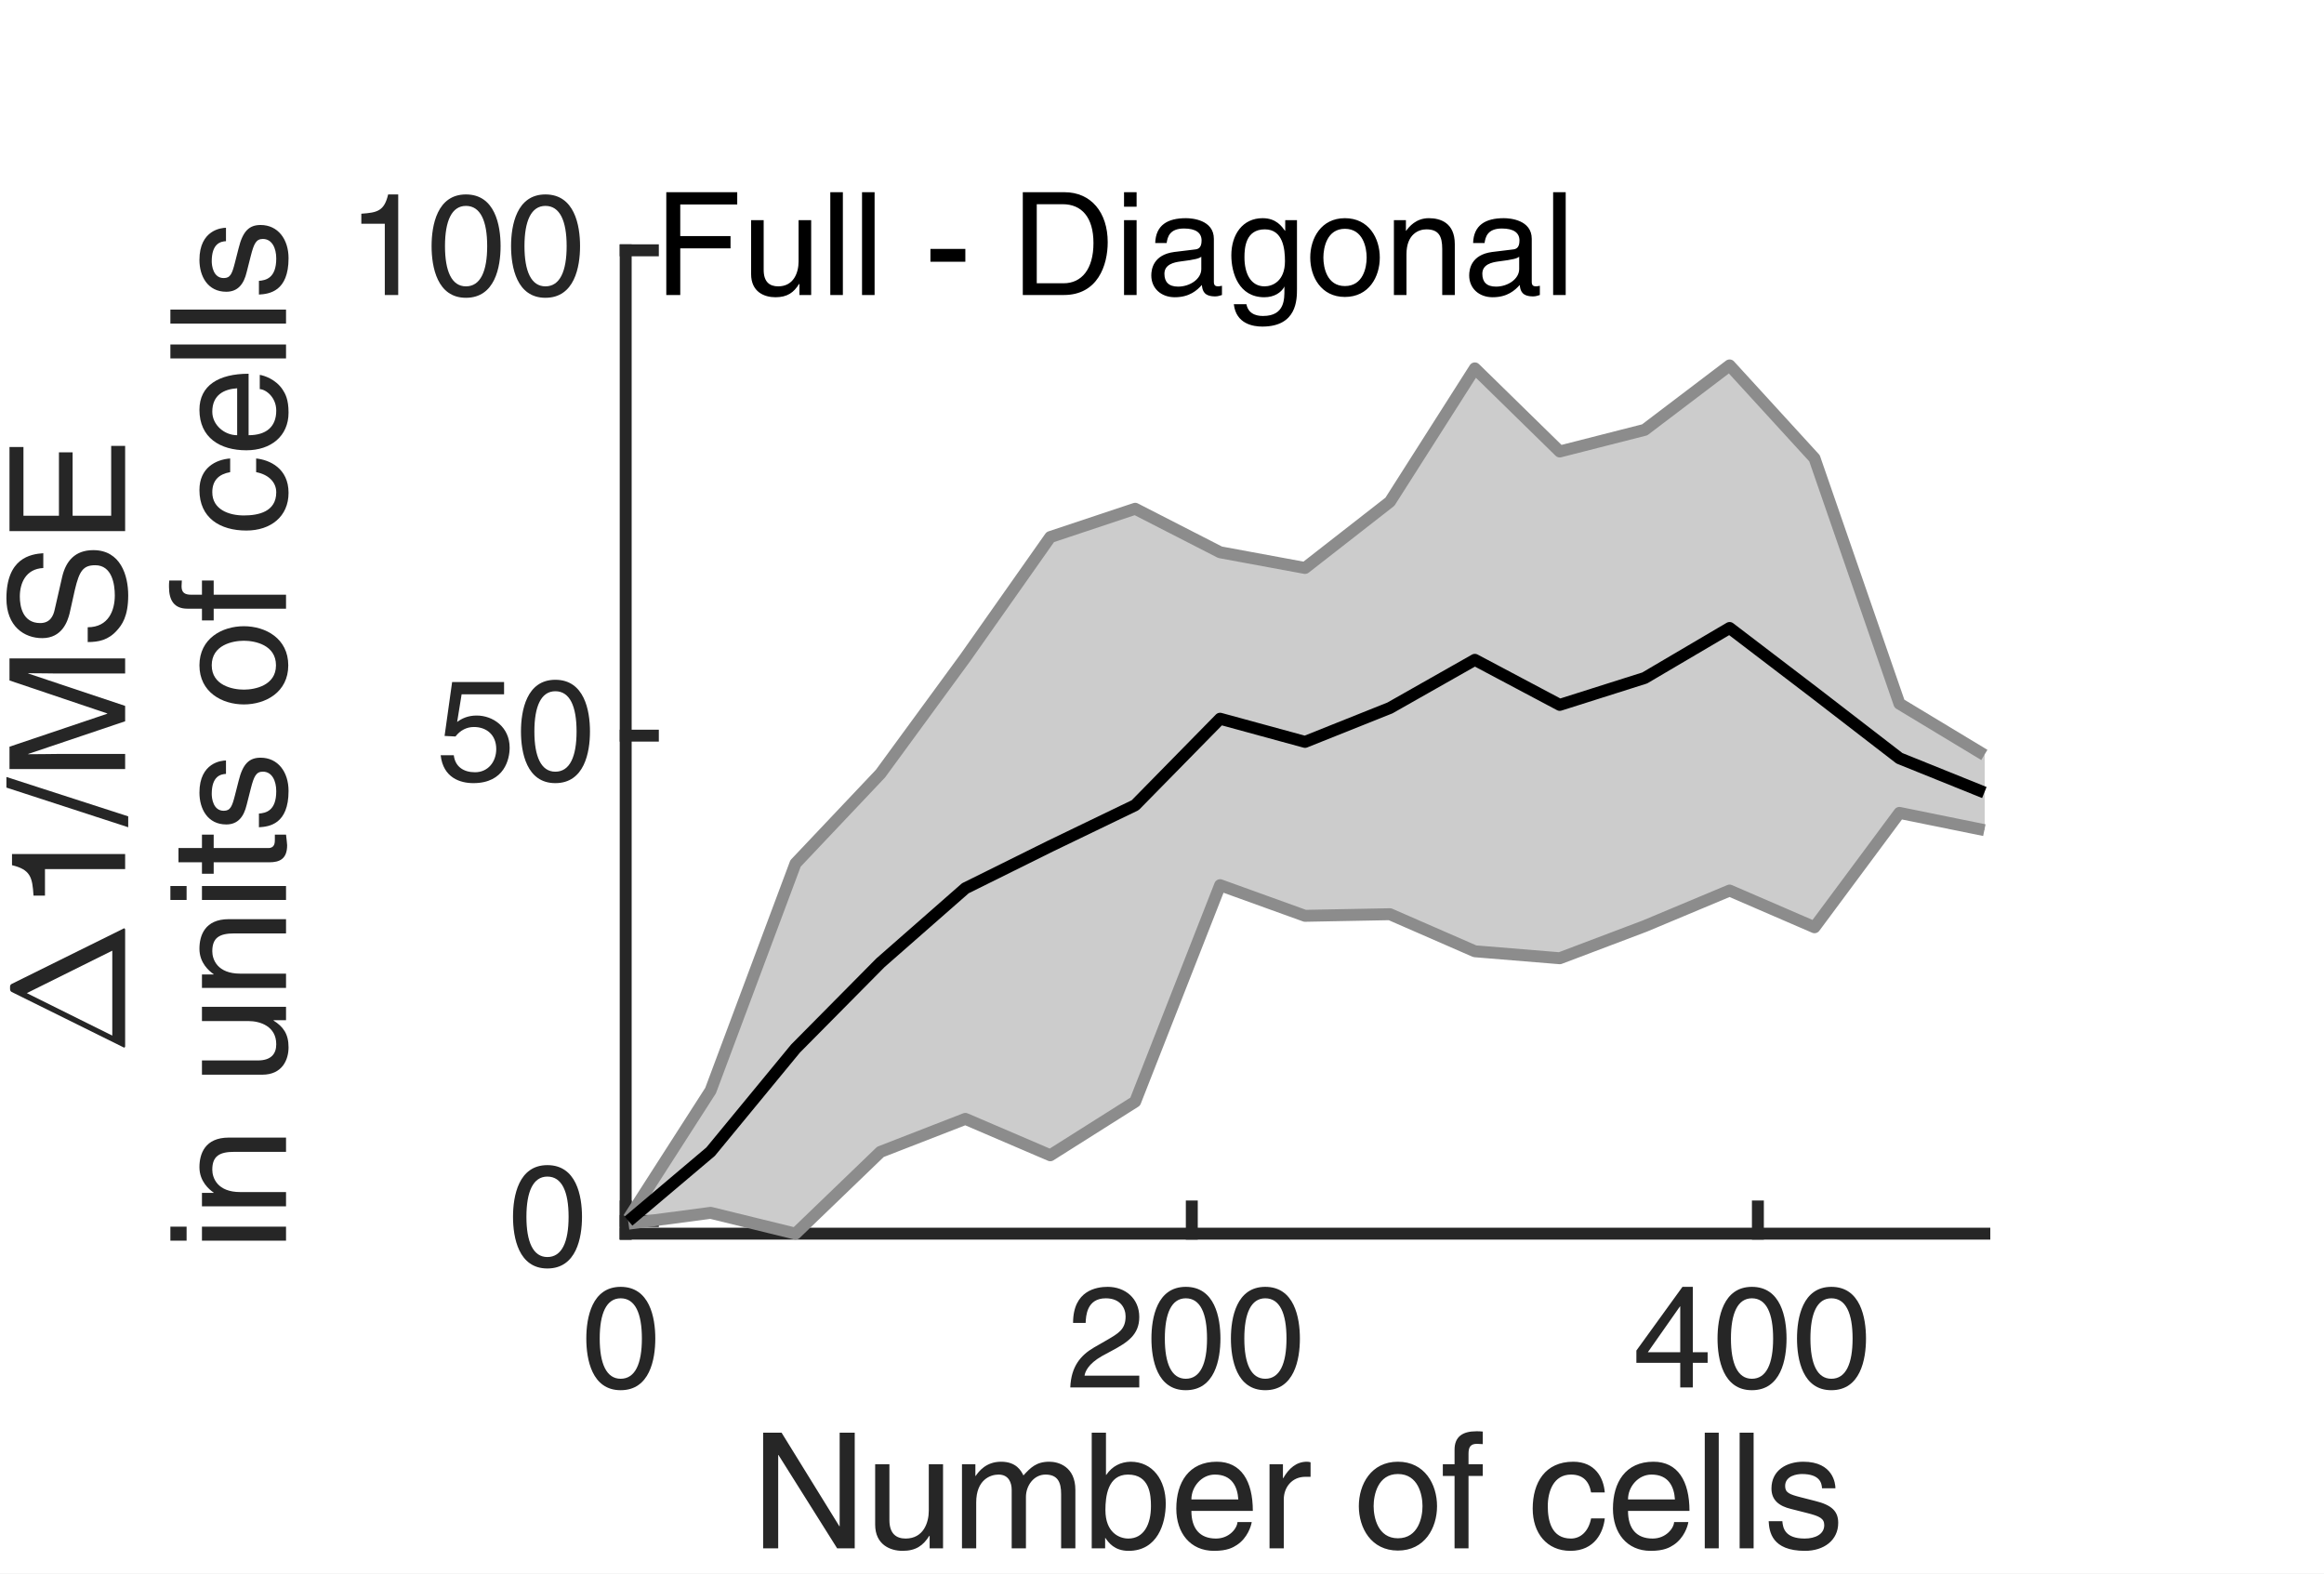
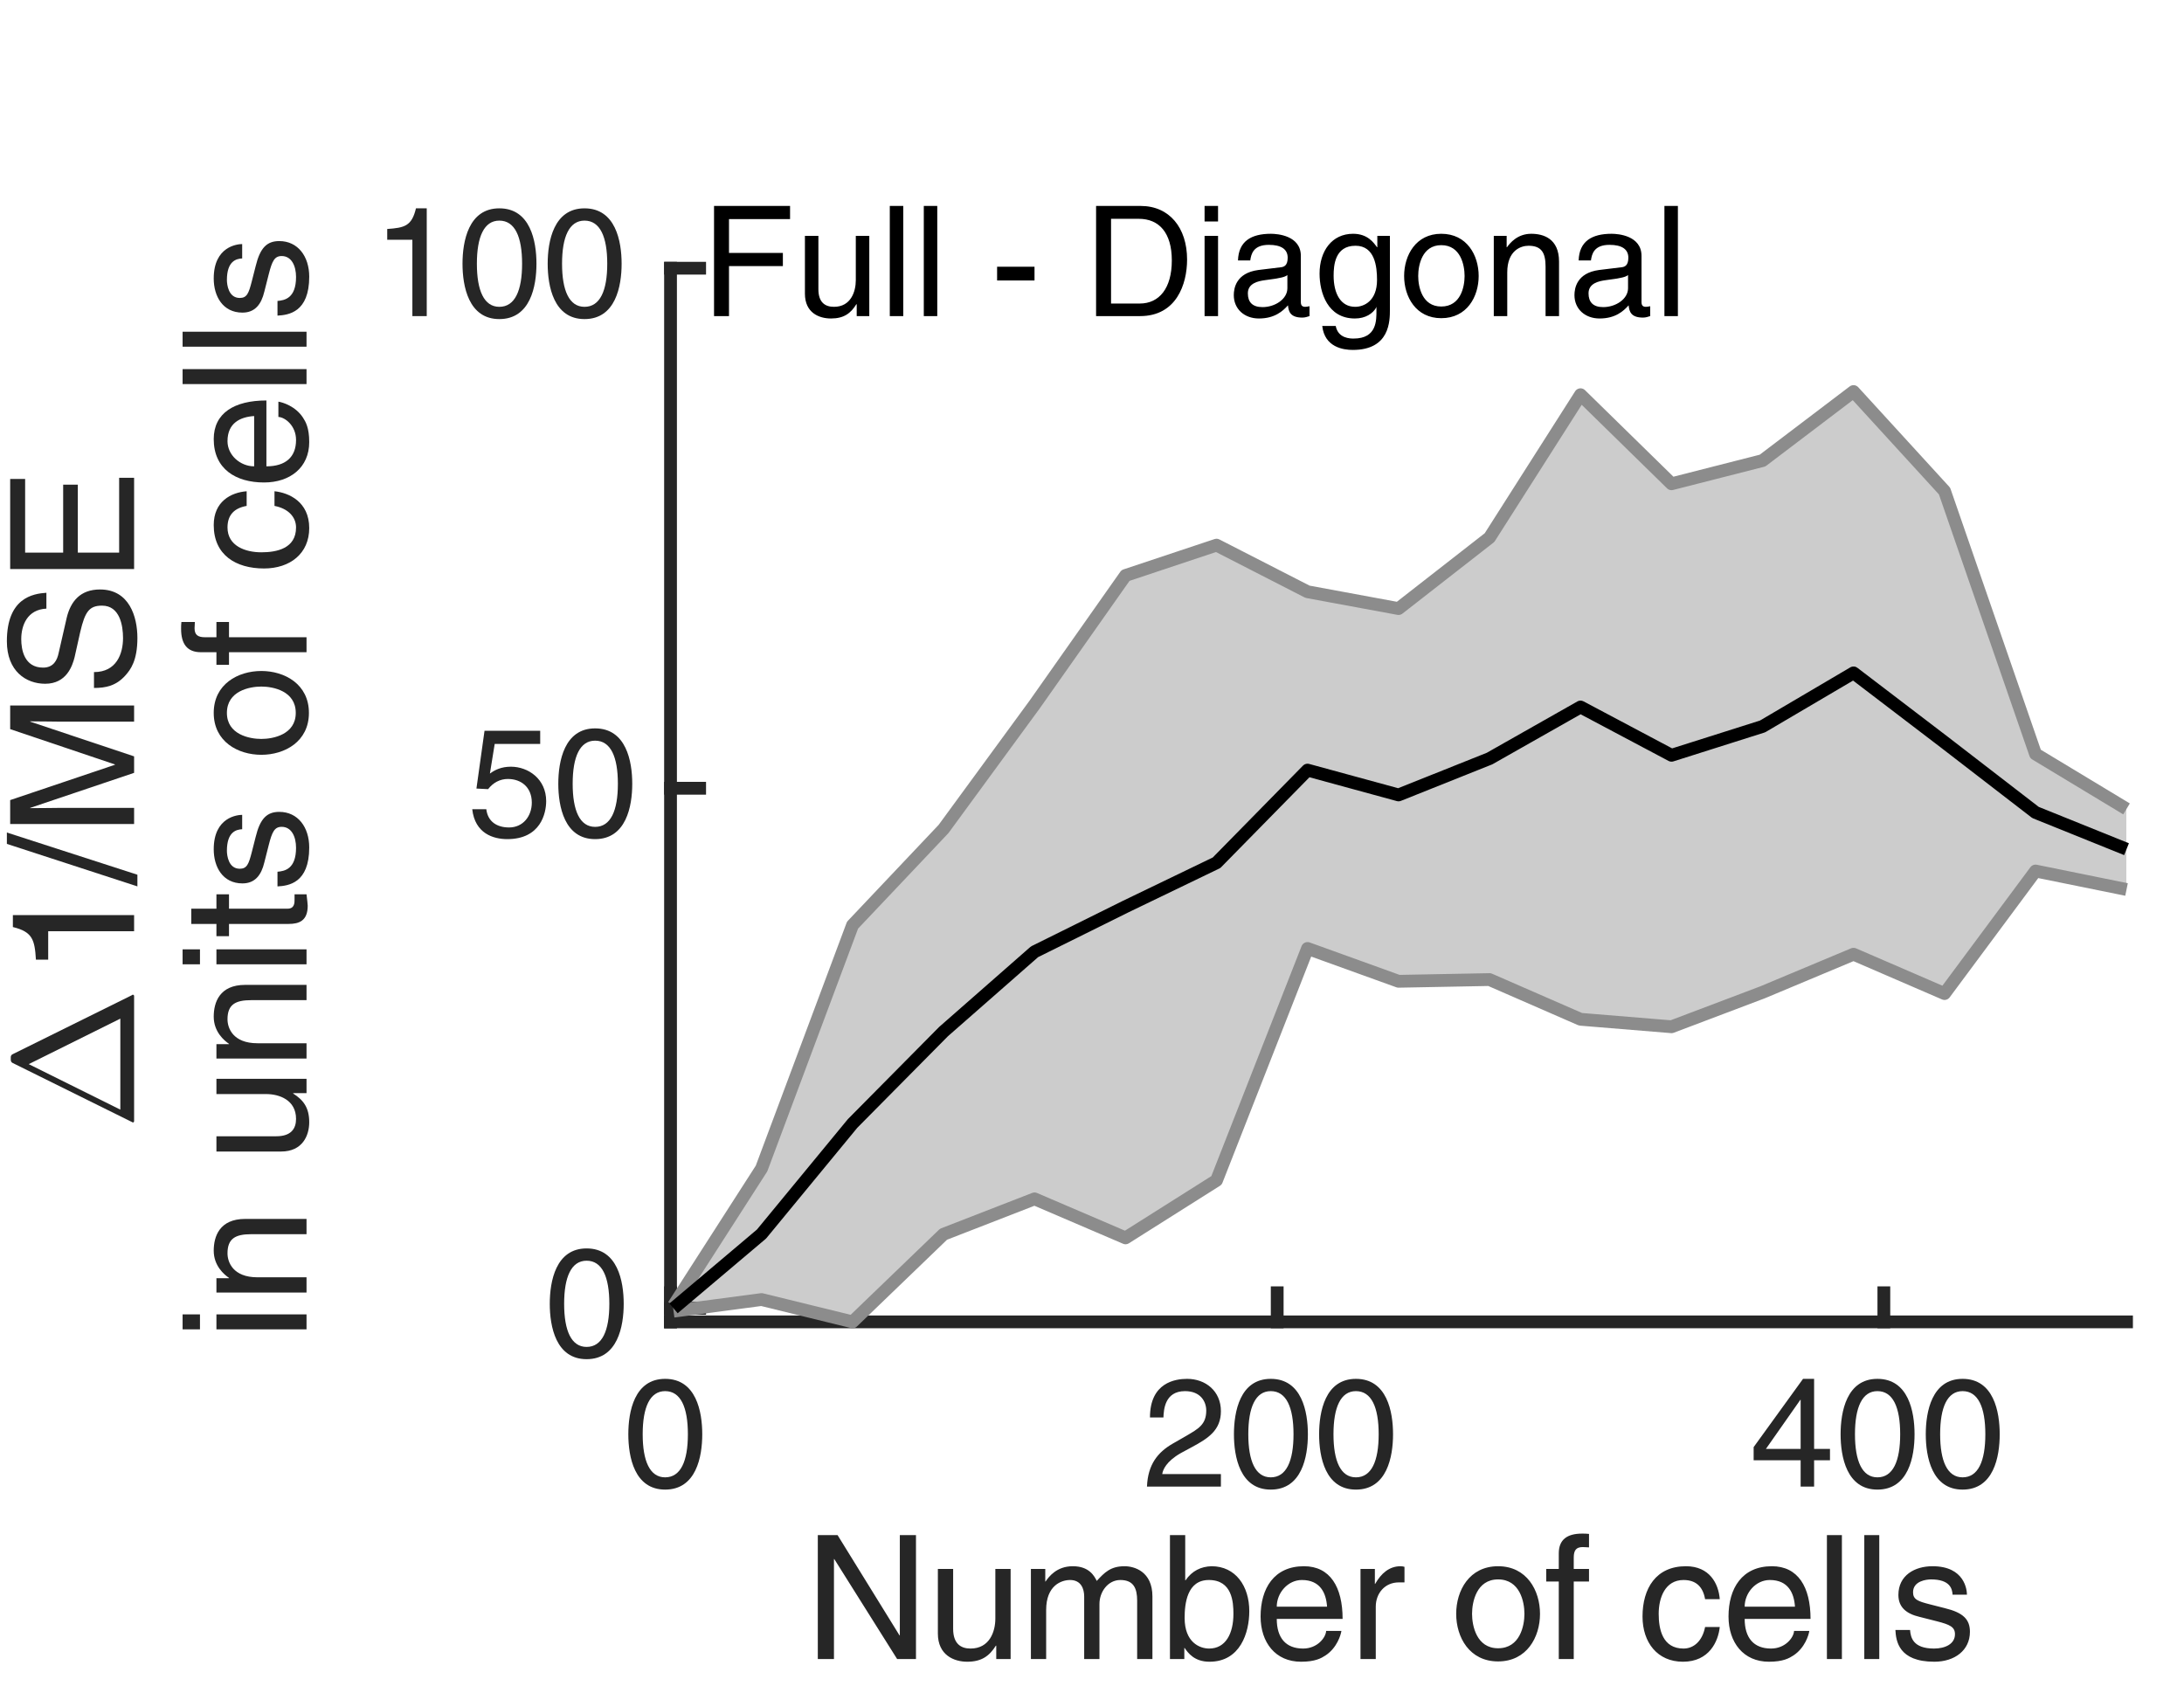
- <svg xmlns="http://www.w3.org/2000/svg" style="fill-opacity:1; color-rendering:auto; color-interpolation:auto; text-rendering:auto; stroke:black; stroke-linecap:square; stroke-miterlimit:10; shape-rendering:auto; stroke-opacity:1; fill:black; stroke-dasharray:none; font-weight:normal; stroke-width:1; font-family:'Dialog'; font-style:normal; stroke-linejoin:miter; font-size:12px; stroke-dashoffset:0; image-rendering:auto;" width="130" height="88">
+ <svg xmlns="http://www.w3.org/2000/svg" style="fill-opacity:1; color-rendering:auto; color-interpolation:auto; text-rendering:auto; stroke:black; stroke-linecap:square; stroke-miterlimit:10; shape-rendering:auto; stroke-opacity:1; fill:black; stroke-dasharray:none; font-weight:normal; stroke-width:1; font-family:'Dialog'; font-style:normal; stroke-linejoin:miter; font-size:12px; stroke-dashoffset:0; image-rendering:auto;" width="114" height="88">
  <defs id="genericDefs" />
  <g>
    <defs id="defs1">
      <clipPath clipPathUnits="userSpaceOnUse" id="clipPath1">
-         <path d="M0 0 L130 0 L130 88 L0 88 L0 0 Z" />
+         <path d="M0 0 L114 0 L114 88 L0 88 L0 0 Z" />
      </clipPath>
    </defs>
    <g style="fill:white; stroke:white;">
-       <rect x="0" y="0" width="130" style="clip-path:url(#clipPath1); stroke:none;" height="88" />
+       <rect x="0" y="0" width="114" style="clip-path:url(#clipPath1); stroke:none;" height="88" />
    </g>
    <g style="fill:white; text-rendering:optimizeSpeed; color-rendering:optimizeSpeed; image-rendering:optimizeSpeed; shape-rendering:crispEdges; stroke:white; color-interpolation:sRGB;">
-       <rect x="0" width="130" height="88" y="0" style="stroke:none;" />
+       <rect x="0" width="114" height="88" y="0" style="stroke:none;" />
      <path style="stroke:none;" d="M35 69 L111 69 L111 14 L35 14 Z" />
    </g>
    <g style="fill:rgb(38,38,38); text-rendering:geometricPrecision; image-rendering:optimizeQuality; color-rendering:optimizeQuality; stroke-linejoin:round; stroke:rgb(38,38,38); color-interpolation:linearRGB; stroke-width:0.667;">
      <line y2="69" style="fill:none;" x1="35" x2="111" y1="69" />
      <line y2="67.48" style="fill:none;" x1="35" x2="35" y1="69" />
      <line y2="67.48" style="fill:none;" x1="66.667" x2="66.667" y1="69" />
      <line y2="67.48" style="fill:none;" x1="98.333" x2="98.333" y1="69" />
    </g>
    <g transform="translate(35,70.6)" style="font-size:8px; fill:rgb(38,38,38); text-rendering:geometricPrecision; image-rendering:optimizeQuality; color-rendering:optimizeQuality; font-family:'Helvetica LT Std'; stroke:rgb(38,38,38); color-interpolation:linearRGB;">
      <path style="stroke:none;" d="M0.906 4.266 C0.906 2.859 0.531 2.016 -0.281 2.016 C-1.078 2.016 -1.453 2.859 -1.453 4.266 C-1.453 5.672 -1.078 6.516 -0.281 6.516 C0.531 6.516 0.906 5.672 0.906 4.266 ZM1.656 4.266 C1.656 5.438 1.344 7.156 -0.281 7.156 C-1.891 7.156 -2.203 5.438 -2.203 4.266 C-2.203 3.094 -1.891 1.375 -0.281 1.375 C1.344 1.375 1.656 3.094 1.656 4.266 Z" />
    </g>
    <g transform="translate(66.6667,70.6)" style="font-size:8px; fill:rgb(38,38,38); text-rendering:geometricPrecision; image-rendering:optimizeQuality; color-rendering:optimizeQuality; font-family:'Helvetica LT Std'; stroke:rgb(38,38,38); color-interpolation:linearRGB;">
      <path style="stroke:none;" d="M-5.938 3.391 L-6.641 3.391 C-6.641 1.562 -5.312 1.375 -4.703 1.375 C-3.734 1.375 -2.938 2.016 -2.938 3.062 C-2.938 4.062 -3.609 4.484 -4.453 4.938 L-5.031 5.25 C-5.797 5.688 -5.969 6.125 -6 6.344 L-2.938 6.344 L-2.938 7 L-6.797 7 C-6.75 5.828 -6.219 5.203 -5.469 4.766 L-4.734 4.344 C-4.125 3.984 -3.703 3.766 -3.703 3.031 C-3.703 2.578 -3.984 2.016 -4.812 2.016 C-5.875 2.016 -5.922 3 -5.938 3.391 ZM0.852 4.266 C0.852 2.859 0.477 2.016 -0.336 2.016 C-1.133 2.016 -1.508 2.859 -1.508 4.266 C-1.508 5.672 -1.133 6.516 -0.336 6.516 C0.477 6.516 0.852 5.672 0.852 4.266 ZM1.602 4.266 C1.602 5.438 1.289 7.156 -0.336 7.156 C-1.945 7.156 -2.258 5.438 -2.258 4.266 C-2.258 3.094 -1.945 1.375 -0.336 1.375 C1.289 1.375 1.602 3.094 1.602 4.266 ZM5.297 4.266 C5.297 2.859 4.922 2.016 4.11 2.016 C3.313 2.016 2.938 2.859 2.938 4.266 C2.938 5.672 3.313 6.516 4.11 6.516 C4.922 6.516 5.297 5.672 5.297 4.266 ZM6.047 4.266 C6.047 5.438 5.735 7.156 4.11 7.156 C2.501 7.156 2.188 5.438 2.188 4.266 C2.188 3.094 2.501 1.375 4.11 1.375 C5.735 1.375 6.047 3.094 6.047 4.266 Z" />
    </g>
    <g transform="translate(98.3333,70.6)" style="font-size:8px; fill:rgb(38,38,38); text-rendering:geometricPrecision; image-rendering:optimizeQuality; color-rendering:optimizeQuality; font-family:'Helvetica LT Std'; stroke:rgb(38,38,38); color-interpolation:linearRGB;">
      <path style="stroke:none;" d="M-2.812 5.625 L-3.641 5.625 L-3.641 7 L-4.344 7 L-4.344 5.625 L-6.797 5.625 L-6.797 4.938 L-4.219 1.375 L-3.641 1.375 L-3.641 5.031 L-2.812 5.031 ZM-4.359 2.469 L-6.156 5.031 L-4.344 5.031 L-4.344 2.469 ZM0.852 4.266 C0.852 2.859 0.477 2.016 -0.336 2.016 C-1.133 2.016 -1.508 2.859 -1.508 4.266 C-1.508 5.672 -1.133 6.516 -0.336 6.516 C0.477 6.516 0.852 5.672 0.852 4.266 ZM1.602 4.266 C1.602 5.438 1.289 7.156 -0.336 7.156 C-1.945 7.156 -2.258 5.438 -2.258 4.266 C-2.258 3.094 -1.945 1.375 -0.336 1.375 C1.289 1.375 1.602 3.094 1.602 4.266 ZM5.297 4.266 C5.297 2.859 4.922 2.016 4.11 2.016 C3.313 2.016 2.938 2.859 2.938 4.266 C2.938 5.672 3.313 6.516 4.11 6.516 C4.922 6.516 5.297 5.672 5.297 4.266 ZM6.047 4.266 C6.047 5.438 5.735 7.156 4.11 7.156 C2.501 7.156 2.188 5.438 2.188 4.266 C2.188 3.094 2.501 1.375 4.11 1.375 C5.735 1.375 6.047 3.094 6.047 4.266 Z" />
    </g>
    <g transform="translate(73,79.6)" style="font-size:8.8px; fill:rgb(38,38,38); text-rendering:geometricPrecision; image-rendering:optimizeQuality; color-rendering:optimizeQuality; font-family:'Helvetica LT Std'; stroke:rgb(38,38,38); color-interpolation:linearRGB;">
      <path style="stroke:none;" d="M-26.031 5.766 L-26.031 0.531 L-25.188 0.531 L-25.188 7 L-26.172 7 L-29.453 1.781 L-29.469 1.781 L-29.469 7 L-30.312 7 L-30.312 0.531 L-29.281 0.531 L-26.047 5.766 ZM-20.248 7 L-20.998 7 L-20.998 6.312 L-21.014 6.297 C-21.357 6.844 -21.764 7.141 -22.514 7.141 C-23.201 7.141 -24.045 6.797 -24.045 5.672 L-24.045 2.297 L-23.248 2.297 L-23.248 5.422 C-23.248 6.188 -22.857 6.453 -22.342 6.453 C-21.342 6.453 -21.045 5.562 -21.045 4.891 L-21.045 2.297 L-20.248 2.297 ZM-19.189 7 L-19.189 2.297 L-18.439 2.297 L-18.439 2.953 L-18.424 2.953 C-18.252 2.703 -17.846 2.156 -17.002 2.156 C-16.143 2.156 -15.877 2.672 -15.752 2.922 C-15.346 2.484 -15.033 2.156 -14.299 2.156 C-13.799 2.156 -12.846 2.422 -12.846 3.734 L-12.846 7 L-13.643 7 L-13.643 3.953 C-13.643 3.312 -13.83 2.875 -14.518 2.875 C-15.174 2.875 -15.611 3.5 -15.611 4.125 L-15.611 7 L-16.408 7 L-16.408 3.734 C-16.408 3.344 -16.564 2.875 -17.143 2.875 C-17.596 2.875 -18.393 3.156 -18.393 4.438 L-18.393 7 ZM-11.181 7 L-11.931 7 L-11.931 0.531 L-11.134 0.531 L-11.134 2.891 L-11.118 2.891 C-10.774 2.391 -10.306 2.172 -9.759 2.156 C-8.509 2.156 -7.79 3.188 -7.79 4.5 C-7.79 5.625 -8.259 7.141 -9.868 7.141 C-10.665 7.141 -10.993 6.672 -11.165 6.422 L-11.181 6.422 ZM-8.618 4.641 C-8.618 4.031 -8.681 2.875 -9.899 2.875 C-11.04 2.875 -11.165 4.109 -11.165 4.859 C-11.165 6.125 -10.384 6.453 -9.884 6.453 C-9.024 6.453 -8.618 5.672 -8.618 4.641 ZM-3.778 5.531 L-2.981 5.531 C-3.013 5.75 -3.216 6.422 -3.81 6.812 C-4.028 6.953 -4.341 7.141 -5.091 7.141 C-6.419 7.141 -7.2 6.141 -7.2 4.781 C-7.2 3.312 -6.497 2.156 -4.935 2.156 C-3.575 2.156 -2.919 3.234 -2.919 4.906 L-6.356 4.906 C-6.356 5.891 -5.888 6.453 -4.981 6.453 C-4.231 6.453 -3.794 5.875 -3.778 5.531 ZM-6.356 4.266 L-3.731 4.266 C-3.778 3.547 -4.091 2.875 -5.044 2.875 C-5.778 2.875 -6.356 3.547 -6.356 4.266 ZM-1.188 4.266 L-1.188 7 L-1.985 7 L-1.985 2.297 L-1.235 2.297 L-1.235 3.078 L-1.22 3.078 C-0.907 2.531 -0.485 2.156 0.108 2.156 C0.202 2.156 0.249 2.172 0.311 2.188 L0.311 3 L0.015 3 C-0.72 3 -1.188 3.578 -1.188 4.266 ZM3.01 4.641 C3.01 3.422 3.697 2.156 5.197 2.156 C6.697 2.156 7.385 3.422 7.385 4.641 C7.385 5.859 6.697 7.125 5.197 7.125 C3.697 7.125 3.01 5.859 3.01 4.641 ZM3.838 4.641 C3.838 5.266 4.072 6.438 5.197 6.438 C6.338 6.438 6.572 5.266 6.572 4.641 C6.572 4.016 6.338 2.844 5.197 2.844 C4.072 2.844 3.838 4.016 3.838 4.641 ZM9.943 2.953 L9.146 2.953 L9.146 7 L8.365 7 L8.365 2.953 L7.709 2.953 L7.709 2.297 L8.365 2.297 L8.365 1.484 C8.365 0.766 8.803 0.453 9.584 0.453 C9.693 0.453 9.818 0.453 9.943 0.469 L9.943 1.172 C9.85 1.172 9.725 1.156 9.615 1.156 C9.271 1.156 9.146 1.328 9.146 1.703 L9.146 2.297 L9.943 2.297 ZM16.768 3.875 L16.002 3.875 C15.893 3.25 15.549 2.875 14.877 2.875 C13.908 2.875 13.58 3.812 13.58 4.641 C13.58 5.453 13.783 6.453 14.877 6.453 C15.408 6.453 15.861 6.062 16.002 5.328 L16.768 5.328 C16.689 6.078 16.221 7.141 14.846 7.141 C13.518 7.141 12.736 6.141 12.736 4.781 C12.736 3.312 13.44 2.156 15.002 2.156 C16.236 2.156 16.705 3.062 16.768 3.875 ZM20.646 5.531 L21.443 5.531 C21.412 5.75 21.209 6.422 20.615 6.812 C20.396 6.953 20.084 7.141 19.334 7.141 C18.006 7.141 17.225 6.141 17.225 4.781 C17.225 3.312 17.928 2.156 19.49 2.156 C20.85 2.156 21.506 3.234 21.506 4.906 L18.068 4.906 C18.068 5.891 18.537 6.453 19.443 6.453 C20.193 6.453 20.631 5.875 20.646 5.531 ZM18.068 4.266 L20.693 4.266 C20.646 3.547 20.334 2.875 19.381 2.875 C18.646 2.875 18.068 3.547 18.068 4.266 ZM23.143 0.531 L23.143 7 L22.361 7 L22.361 0.531 ZM25.094 0.531 L25.094 7 L24.312 7 L24.312 0.531 ZM29.67 3.641 L28.92 3.641 C28.904 3.344 28.795 2.844 27.795 2.844 C27.561 2.844 26.857 2.922 26.857 3.516 C26.857 3.891 27.107 3.984 27.717 4.141 L28.514 4.344 C29.482 4.578 29.826 4.938 29.826 5.578 C29.826 6.547 29.029 7.141 27.967 7.141 C26.107 7.141 25.967 6.062 25.936 5.484 L26.701 5.484 C26.732 5.859 26.842 6.453 27.951 6.453 C28.529 6.453 29.045 6.219 29.045 5.703 C29.045 5.328 28.779 5.203 28.107 5.031 L27.186 4.797 C26.529 4.641 26.092 4.312 26.092 3.656 C26.092 2.625 26.951 2.156 27.873 2.156 C29.561 2.156 29.67 3.406 29.67 3.641 Z" />
    </g>
    <g style="fill:rgb(38,38,38); text-rendering:geometricPrecision; image-rendering:optimizeQuality; color-rendering:optimizeQuality; stroke-linejoin:round; stroke:rgb(38,38,38); color-interpolation:linearRGB; stroke-width:0.667;">
      <line y2="14" style="fill:none;" x1="35" x2="35" y1="69" />
      <line y2="68.292" style="fill:none;" x1="35" x2="36.52" y1="68.292" />
      <line y2="41.146" style="fill:none;" x1="35" x2="36.52" y1="41.146" />
      <line y2="14" style="fill:none;" x1="35" x2="36.52" y1="14" />
    </g>
    <g transform="translate(33.4,68.2919)" style="font-size:8px; fill:rgb(38,38,38); text-rendering:geometricPrecision; image-rendering:optimizeQuality; color-rendering:optimizeQuality; font-family:'Helvetica LT Std'; stroke:rgb(38,38,38); color-interpolation:linearRGB;">
      <path style="stroke:none;" d="M-1.594 -0.234 C-1.594 -1.641 -1.969 -2.484 -2.781 -2.484 C-3.578 -2.484 -3.953 -1.641 -3.953 -0.234 C-3.953 1.172 -3.578 2.016 -2.781 2.016 C-1.969 2.016 -1.594 1.172 -1.594 -0.234 ZM-0.844 -0.234 C-0.844 0.938 -1.156 2.656 -2.781 2.656 C-4.391 2.656 -4.703 0.938 -4.703 -0.234 C-4.703 -1.406 -4.391 -3.125 -2.781 -3.125 C-1.156 -3.125 -0.844 -1.406 -0.844 -0.234 Z" />
    </g>
    <g transform="translate(33.4,41.1459)" style="font-size:8px; fill:rgb(38,38,38); text-rendering:geometricPrecision; image-rendering:optimizeQuality; color-rendering:optimizeQuality; font-family:'Helvetica LT Std'; stroke:rgb(38,38,38); color-interpolation:linearRGB;">
      <path style="stroke:none;" d="M-7.578 -2.312 L-7.828 -0.766 C-7.578 -0.953 -7.234 -1.125 -6.734 -1.125 C-5.828 -1.125 -4.891 -0.484 -4.891 0.672 C-4.891 1.297 -5.172 2.656 -6.922 2.656 C-7.656 2.656 -8.609 2.359 -8.75 1.094 L-8.016 1.094 C-7.938 1.75 -7.453 2.047 -6.828 2.047 C-6.094 2.047 -5.641 1.453 -5.641 0.75 C-5.641 -0.047 -6.188 -0.484 -6.891 -0.484 C-7.297 -0.484 -7.656 -0.297 -7.922 0.047 L-8.531 0.016 L-8.109 -3 L-5.203 -3 L-5.203 -2.312 ZM-1.148 -0.234 C-1.148 -1.641 -1.523 -2.484 -2.336 -2.484 C-3.133 -2.484 -3.508 -1.641 -3.508 -0.234 C-3.508 1.172 -3.133 2.016 -2.336 2.016 C-1.523 2.016 -1.148 1.172 -1.148 -0.234 ZM-0.398 -0.234 C-0.398 0.938 -0.711 2.656 -2.336 2.656 C-3.945 2.656 -4.258 0.938 -4.258 -0.234 C-4.258 -1.406 -3.945 -3.125 -2.336 -3.125 C-0.711 -3.125 -0.398 -1.406 -0.398 -0.234 Z" />
    </g>
    <g transform="translate(33.4,14)" style="font-size:8px; fill:rgb(38,38,38); text-rendering:geometricPrecision; image-rendering:optimizeQuality; color-rendering:optimizeQuality; font-family:'Helvetica LT Std'; stroke:rgb(38,38,38); color-interpolation:linearRGB;">
      <path style="stroke:none;" d="M-11.125 -3.125 L-11.125 2.5 L-11.875 2.5 L-11.875 -1.484 L-13.188 -1.484 L-13.188 -2.047 C-12.281 -2.109 -11.906 -2.203 -11.688 -3.125 ZM-6.148 -0.234 C-6.148 -1.641 -6.523 -2.484 -7.336 -2.484 C-8.133 -2.484 -8.508 -1.641 -8.508 -0.234 C-8.508 1.172 -8.133 2.016 -7.336 2.016 C-6.523 2.016 -6.148 1.172 -6.148 -0.234 ZM-5.398 -0.234 C-5.398 0.938 -5.711 2.656 -7.336 2.656 C-8.945 2.656 -9.258 0.938 -9.258 -0.234 C-9.258 -1.406 -8.945 -3.125 -7.336 -3.125 C-5.711 -3.125 -5.398 -1.406 -5.398 -0.234 ZM-1.703 -0.234 C-1.703 -1.641 -2.078 -2.484 -2.89 -2.484 C-3.687 -2.484 -4.062 -1.641 -4.062 -0.234 C-4.062 1.172 -3.687 2.016 -2.89 2.016 C-2.078 2.016 -1.703 1.172 -1.703 -0.234 ZM-0.953 -0.234 C-0.953 0.938 -1.265 2.656 -2.89 2.656 C-4.5 2.656 -4.812 0.938 -4.812 -0.234 C-4.812 -1.406 -4.5 -3.125 -2.89 -3.125 C-1.265 -3.125 -0.953 -1.406 -0.953 -0.234 Z" />
    </g>
    <g transform="translate(7,59) rotate(-90)" style="font-size:8.8px; fill:rgb(38,38,38); text-rendering:geometricPrecision; image-rendering:optimizeQuality; color-rendering:optimizeQuality; font-family:'mwb_cmr10'; stroke:rgb(38,38,38); color-interpolation:linearRGB;">
      <path style="stroke:none;" d="M0.484 0 Q0.406 0 0.406 -0.078 Q0.422 -0.078 0.422 -0.086 Q0.422 -0.094 0.422 -0.094 L3.516 -6.344 Q3.562 -6.438 3.688 -6.438 L3.812 -6.438 Q3.922 -6.438 3.969 -6.344 L7.062 -0.094 Q7.078 -0.094 7.078 -0.086 Q7.078 -0.078 7.078 -0.078 Q7.078 0 7 0 L0.484 0 ZM1.078 -0.719 L5.828 -0.719 L3.453 -5.5 L1.078 -0.719 Z" />
    </g>
    <g transform="translate(7,51) rotate(-90)" style="font-size:8.8px; fill:rgb(38,38,38); text-rendering:geometricPrecision; image-rendering:optimizeQuality; color-rendering:optimizeQuality; font-family:'Helvetica LT Std'; stroke:rgb(38,38,38); color-interpolation:linearRGB;">
      <path style="stroke:none;" d="M3.234 -6.328 L3.234 0 L2.391 0 L2.391 -4.484 L0.906 -4.484 L0.906 -5.125 C1.938 -5.188 2.359 -5.297 2.609 -6.328 ZM7.543 -6.641 L5.34 0.172 L4.731 0.172 L6.949 -6.641 ZM14.174 0 L13.33 0 L13.33 -3.812 C13.33 -4 13.346 -4.828 13.346 -5.422 L13.33 -5.422 L11.518 0 L10.658 0 L8.83 -5.422 L8.815 -5.422 C8.815 -4.828 8.83 -4 8.83 -3.812 L8.83 0 L7.986 0 L7.986 -6.469 L9.236 -6.469 L11.08 -1 L11.096 -1 L12.94 -6.469 L14.174 -6.469 ZM20.058 -4.578 L19.23 -4.578 C19.183 -5.578 18.355 -5.891 17.636 -5.891 C17.089 -5.891 16.151 -5.734 16.151 -4.75 C16.151 -4.203 16.542 -4.016 16.917 -3.938 L18.761 -3.516 C19.605 -3.312 20.23 -2.812 20.23 -1.781 C20.23 -0.25 18.808 0.172 17.698 0.172 C16.511 0.172 16.042 -0.188 15.745 -0.453 C15.198 -0.938 15.089 -1.484 15.089 -2.094 L15.917 -2.094 C15.917 -0.922 16.87 -0.578 17.698 -0.578 C18.323 -0.578 19.386 -0.734 19.386 -1.672 C19.386 -2.344 19.073 -2.562 18.011 -2.812 L16.683 -3.109 C16.261 -3.219 15.308 -3.516 15.308 -4.641 C15.308 -5.641 15.964 -6.641 17.526 -6.641 C19.792 -6.641 20.011 -5.281 20.058 -4.578 ZM26.061 -0.781 L26.061 0 L21.295 0 L21.295 -6.469 L25.998 -6.469 L25.998 -5.688 L22.154 -5.688 L22.154 -3.703 L25.701 -3.703 L25.701 -2.938 L22.154 -2.938 L22.154 -0.781 Z" />
    </g>
    <g transform="translate(16,70) rotate(-90)" style="font-size:8.8px; fill:rgb(38,38,38); text-rendering:geometricPrecision; image-rendering:optimizeQuality; color-rendering:optimizeQuality; font-family:'Helvetica LT Std'; stroke:rgb(38,38,38); color-interpolation:linearRGB;">
      <path style="stroke:none;" d="M1.391 -4.703 L1.391 0 L0.609 0 L0.609 -4.703 ZM1.391 -5.562 L0.609 -5.562 L0.609 -6.469 L1.391 -6.469 ZM6.373 -3.203 L6.373 0 L5.576 0 L5.576 -2.891 C5.576 -3.719 5.342 -4.125 4.576 -4.125 C4.123 -4.125 3.326 -3.844 3.326 -2.562 L3.326 0 L2.529 0 L2.529 -4.703 L3.279 -4.703 L3.279 -4.047 L3.295 -4.047 C3.467 -4.297 3.92 -4.844 4.717 -4.844 C5.451 -4.844 6.373 -4.547 6.373 -3.203 ZM13.688 0 L12.938 0 L12.938 -0.688 L12.922 -0.703 C12.578 -0.156 12.172 0.141 11.422 0.141 C10.734 0.141 9.891 -0.203 9.891 -1.328 L9.891 -4.703 L10.688 -4.703 L10.688 -1.578 C10.688 -0.812 11.078 -0.547 11.594 -0.547 C12.594 -0.547 12.891 -1.438 12.891 -2.109 L12.891 -4.703 L13.688 -4.703 ZM18.59 -3.203 L18.59 0 L17.793 0 L17.793 -2.891 C17.793 -3.719 17.559 -4.125 16.793 -4.125 C16.34 -4.125 15.543 -3.844 15.543 -2.562 L15.543 0 L14.746 0 L14.746 -4.703 L15.496 -4.703 L15.496 -4.047 L15.512 -4.047 C15.684 -4.297 16.137 -4.844 16.934 -4.844 C17.668 -4.844 18.59 -4.547 18.59 -3.203 ZM20.445 -4.703 L20.445 0 L19.664 0 L19.664 -4.703 ZM20.445 -5.562 L19.664 -5.562 L19.664 -6.469 L20.445 -6.469 ZM23.318 -4.047 L22.568 -4.047 L22.568 -0.984 C22.568 -0.625 22.881 -0.625 23.037 -0.625 L23.318 -0.625 L23.318 0 C23.037 0.031 22.803 0.062 22.725 0.062 C21.943 0.062 21.771 -0.375 21.771 -0.938 L21.771 -4.047 L21.131 -4.047 L21.131 -4.703 L21.771 -4.703 L21.771 -6.016 L22.568 -6.016 L22.568 -4.703 L23.318 -4.703 ZM27.465 -3.359 L26.715 -3.359 C26.699 -3.656 26.59 -4.156 25.59 -4.156 C25.355 -4.156 24.652 -4.078 24.652 -3.484 C24.652 -3.109 24.902 -3.016 25.512 -2.859 L26.309 -2.656 C27.277 -2.422 27.621 -2.062 27.621 -1.422 C27.621 -0.453 26.824 0.141 25.762 0.141 C23.902 0.141 23.762 -0.938 23.73 -1.516 L24.496 -1.516 C24.527 -1.141 24.637 -0.547 25.746 -0.547 C26.324 -0.547 26.84 -0.781 26.84 -1.297 C26.84 -1.672 26.574 -1.797 25.902 -1.969 L24.98 -2.203 C24.324 -2.359 23.887 -2.688 23.887 -3.344 C23.887 -4.375 24.746 -4.844 25.668 -4.844 C27.355 -4.844 27.465 -3.594 27.465 -3.359 ZM30.6 -2.359 C30.6 -3.578 31.287 -4.844 32.787 -4.844 C34.287 -4.844 34.975 -3.578 34.975 -2.359 C34.975 -1.141 34.287 0.125 32.787 0.125 C31.287 0.125 30.6 -1.141 30.6 -2.359 ZM31.428 -2.359 C31.428 -1.734 31.662 -0.562 32.787 -0.562 C33.928 -0.562 34.162 -1.734 34.162 -2.359 C34.162 -2.984 33.928 -4.156 32.787 -4.156 C31.662 -4.156 31.428 -2.984 31.428 -2.359 ZM37.533 -4.047 L36.736 -4.047 L36.736 0 L35.955 0 L35.955 -4.047 L35.299 -4.047 L35.299 -4.703 L35.955 -4.703 L35.955 -5.516 C35.955 -6.234 36.393 -6.547 37.174 -6.547 C37.283 -6.547 37.408 -6.547 37.533 -6.531 L37.533 -5.828 C37.44 -5.828 37.315 -5.844 37.205 -5.844 C36.861 -5.844 36.736 -5.672 36.736 -5.297 L36.736 -4.703 L37.533 -4.703 ZM44.357 -3.125 L43.592 -3.125 C43.482 -3.75 43.139 -4.125 42.467 -4.125 C41.498 -4.125 41.17 -3.188 41.17 -2.359 C41.17 -1.547 41.373 -0.547 42.467 -0.547 C42.998 -0.547 43.451 -0.938 43.592 -1.672 L44.357 -1.672 C44.279 -0.922 43.81 0.141 42.435 0.141 C41.107 0.141 40.326 -0.859 40.326 -2.219 C40.326 -3.688 41.029 -4.844 42.592 -4.844 C43.826 -4.844 44.295 -3.938 44.357 -3.125 ZM48.236 -1.469 L49.033 -1.469 C49.002 -1.25 48.799 -0.578 48.205 -0.188 C47.986 -0.047 47.674 0.141 46.924 0.141 C45.596 0.141 44.815 -0.859 44.815 -2.219 C44.815 -3.688 45.518 -4.844 47.08 -4.844 C48.44 -4.844 49.096 -3.766 49.096 -2.094 L45.658 -2.094 C45.658 -1.109 46.127 -0.547 47.033 -0.547 C47.783 -0.547 48.221 -1.125 48.236 -1.469 ZM45.658 -2.734 L48.283 -2.734 C48.236 -3.453 47.924 -4.125 46.971 -4.125 C46.236 -4.125 45.658 -3.453 45.658 -2.734 ZM50.732 -6.469 L50.732 0 L49.951 0 L49.951 -6.469 ZM52.684 -6.469 L52.684 0 L51.902 0 L51.902 -6.469 ZM57.26 -3.359 L56.51 -3.359 C56.494 -3.656 56.385 -4.156 55.385 -4.156 C55.15 -4.156 54.447 -4.078 54.447 -3.484 C54.447 -3.109 54.697 -3.016 55.307 -2.859 L56.103 -2.656 C57.072 -2.422 57.416 -2.062 57.416 -1.422 C57.416 -0.453 56.619 0.141 55.557 0.141 C53.697 0.141 53.557 -0.938 53.525 -1.516 L54.291 -1.516 C54.322 -1.141 54.432 -0.547 55.541 -0.547 C56.119 -0.547 56.635 -0.781 56.635 -1.297 C56.635 -1.672 56.369 -1.797 55.697 -1.969 L54.775 -2.203 C54.119 -2.359 53.682 -2.688 53.682 -3.344 C53.682 -4.375 54.541 -4.844 55.463 -4.844 C57.15 -4.844 57.26 -3.594 57.26 -3.359 Z" />
    </g>
    <g style="fill-opacity:0.2; fill:rgb(0,0,0); text-rendering:optimizeSpeed; image-rendering:optimizeSpeed; color-rendering:optimizeSpeed; shape-rendering:crispEdges; stroke:rgb(0,0,0); color-interpolation:sRGB; stroke-opacity:0.2;">
      <path style="stroke:none;" d="M39.75 60.996 L35.158 68.147 L35.158 68.443 L39.75 67.835 L44.5 69 L49.25 64.426 L54 62.58 L58.75 64.616 L63.5 61.616 L68.25 49.509 L73 51.223 L77.75 51.133 L82.5 53.206 L87.25 53.596 L92 51.799 L96.75 49.81 L101.5 51.863 L106.25 45.466 L111 46.431 L111 42.224 L106.25 39.357 L101.5 25.632 L96.75 20.438 L92 24.042 L87.25 25.253 L82.5 20.604 L77.75 28.062 L73 31.767 L68.25 30.889 L63.5 28.456 L58.75 30.038 L54 36.784 L49.25 43.273 L44.5 48.293 Z" />
    </g>
    <g style="stroke-linecap:butt; fill:rgb(140,140,140); text-rendering:geometricPrecision; image-rendering:optimizeQuality; color-rendering:optimizeQuality; stroke-linejoin:round; stroke:rgb(140,140,140); color-interpolation:linearRGB; stroke-width:0.667;">
      <path d="M35.158 68.443 L39.75 67.835 L44.5 69 L49.25 64.426 L54 62.58 L58.75 64.616 L63.5 61.616 L68.25 49.509 L73 51.223 L77.75 51.133 L82.5 53.206 L87.25 53.596 L92 51.799 L96.75 49.81 L101.5 51.863 L106.25 45.466 L111 46.431" style="fill:none; fill-rule:evenodd;" />
      <path d="M35.158 68.147 L39.75 60.996 L44.5 48.293 L49.25 43.273 L54 36.784 L58.75 30.038 L63.5 28.456 L68.25 30.889 L73 31.767 L77.75 28.062 L82.5 20.604 L87.25 25.253 L92 24.042 L96.75 20.438 L101.5 25.632 L106.25 39.357 L111 42.224" style="fill:none; fill-rule:evenodd;" />
      <path d="M35.158 68.295 L39.75 64.415 L44.5 58.647 L49.25 53.849 L54 49.682 L58.75 47.327 L63.5 45.036 L68.25 40.199 L73 41.495 L77.75 39.597 L82.5 36.905 L87.25 39.425 L92 37.92 L96.75 35.124 L101.5 38.748 L106.25 42.411 L111 44.327" style="fill:none; fill-rule:evenodd; stroke:black;" />
    </g>
    <g transform="translate(36.5833,14)" style="font-size:8px; text-rendering:geometricPrecision; color-rendering:optimizeQuality; image-rendering:optimizeQuality; font-family:'Helvetica LT Std'; color-interpolation:linearRGB;">
      <path style="stroke:none;" d="M1.469 -0.109 L1.469 2.5 L0.688 2.5 L0.688 -3.25 L4.656 -3.25 L4.656 -2.562 L1.469 -2.562 L1.469 -0.797 L4.281 -0.797 L4.281 -0.109 ZM8.792 2.5 L8.135 2.5 L8.135 1.891 L8.12 1.875 C7.823 2.359 7.463 2.625 6.792 2.625 C6.167 2.625 5.432 2.328 5.432 1.328 L5.432 -1.688 L6.135 -1.688 L6.135 1.094 C6.135 1.781 6.479 2.016 6.948 2.016 C7.823 2.016 8.088 1.234 8.088 0.625 L8.088 -1.688 L8.792 -1.688 ZM10.565 -3.25 L10.565 2.5 L9.862 2.5 L9.862 -3.25 ZM12.34 -3.25 L12.34 2.5 L11.637 2.5 L11.637 -3.25 ZM17.416 -0.078 L17.416 0.641 L15.463 0.641 L15.463 -0.078 ZM20.63 2.5 L20.63 -3.25 L22.958 -3.25 C24.458 -3.25 25.38 -2.109 25.38 -0.453 C25.38 0.844 24.817 2.5 22.927 2.5 ZM21.411 -2.578 L21.411 1.844 L22.911 1.844 C23.927 1.844 24.583 1.047 24.583 -0.406 C24.583 -1.859 23.911 -2.578 22.864 -2.578 ZM26.996 -1.688 L26.996 2.5 L26.293 2.5 L26.293 -1.688 ZM26.996 -2.438 L26.293 -2.438 L26.293 -3.25 L26.996 -3.25 ZM28.677 -0.406 L28.037 -0.406 C28.068 -1.406 28.724 -1.797 29.756 -1.797 C30.099 -1.797 31.318 -1.703 31.318 -0.641 L31.318 1.766 C31.318 1.953 31.396 2.016 31.552 2.016 C31.615 2.016 31.693 2 31.771 1.984 L31.771 2.5 C31.662 2.531 31.552 2.578 31.396 2.578 C30.771 2.578 30.677 2.266 30.646 1.938 C30.381 2.234 29.959 2.625 29.131 2.625 C28.365 2.625 27.818 2.125 27.818 1.406 C27.818 1.062 27.927 0.25 29.099 0.094 L30.256 -0.047 C30.427 -0.062 30.631 -0.125 30.631 -0.547 C30.631 -0.984 30.302 -1.219 29.646 -1.219 C28.834 -1.219 28.724 -0.734 28.677 -0.406 ZM30.615 1.047 L30.615 0.359 C30.49 0.453 30.318 0.516 29.443 0.625 C29.099 0.672 28.552 0.781 28.552 1.312 C28.552 1.766 28.787 2.031 29.318 2.031 C29.974 2.031 30.615 1.609 30.615 1.047 ZM33.029 0.391 C33.029 1.312 33.389 2.016 34.154 2.016 C34.607 2.016 35.295 1.719 35.295 0.609 C35.295 -0.078 35.185 -1.172 34.17 -1.172 C33.092 -1.172 33.029 -0.141 33.029 0.391 ZM35.967 -1.688 L35.967 2.156 C35.967 2.75 35.967 4.266 34.029 4.266 C33.529 4.266 32.56 4.125 32.435 3.016 L33.139 3.016 C33.264 3.672 33.904 3.672 34.076 3.672 C35.295 3.672 35.264 2.703 35.264 2.203 L35.264 2.031 L35.248 2.031 L35.248 2.062 C35.076 2.359 34.701 2.625 34.139 2.625 C32.717 2.625 32.295 1.281 32.295 0.281 C32.295 -0.891 32.935 -1.797 34.045 -1.797 C34.81 -1.797 35.123 -1.328 35.295 -1.094 L35.31 -1.094 L35.31 -1.688 ZM36.709 0.406 C36.709 -0.672 37.319 -1.797 38.647 -1.797 C39.99 -1.797 40.6 -0.672 40.6 0.406 C40.6 1.484 39.99 2.609 38.647 2.609 C37.319 2.609 36.709 1.484 36.709 0.406 ZM37.444 0.406 C37.444 0.969 37.647 2 38.647 2 C39.662 2 39.865 0.969 39.865 0.406 C39.865 -0.156 39.662 -1.203 38.647 -1.203 C37.647 -1.203 37.444 -0.156 37.444 0.406 ZM44.795 -0.344 L44.795 2.5 L44.092 2.5 L44.092 -0.078 C44.092 -0.797 43.889 -1.172 43.202 -1.172 C42.795 -1.172 42.092 -0.922 42.092 0.219 L42.092 2.5 L41.389 2.5 L41.389 -1.688 L42.061 -1.688 L42.061 -1.094 L42.077 -1.094 C42.233 -1.312 42.623 -1.797 43.342 -1.797 C43.983 -1.797 44.795 -1.547 44.795 -0.344 ZM46.46 -0.406 L45.819 -0.406 C45.85 -1.406 46.507 -1.797 47.538 -1.797 C47.882 -1.797 49.1 -1.703 49.1 -0.641 L49.1 1.766 C49.1 1.953 49.178 2.016 49.335 2.016 C49.397 2.016 49.475 2 49.553 1.984 L49.553 2.5 C49.444 2.531 49.335 2.578 49.178 2.578 C48.553 2.578 48.46 2.266 48.428 1.938 C48.163 2.234 47.741 2.625 46.913 2.625 C46.147 2.625 45.6 2.125 45.6 1.406 C45.6 1.062 45.71 0.25 46.882 0.094 L48.038 -0.047 C48.21 -0.062 48.413 -0.125 48.413 -0.547 C48.413 -0.984 48.085 -1.219 47.428 -1.219 C46.616 -1.219 46.507 -0.734 46.46 -0.406 ZM48.397 1.047 L48.397 0.359 C48.272 0.453 48.1 0.516 47.225 0.625 C46.882 0.672 46.335 0.781 46.335 1.312 C46.335 1.766 46.569 2.031 47.1 2.031 C47.757 2.031 48.397 1.609 48.397 1.047 ZM50.999 -3.25 L50.999 2.5 L50.296 2.5 L50.296 -3.25 Z" />
    </g>
  </g>
</svg>
